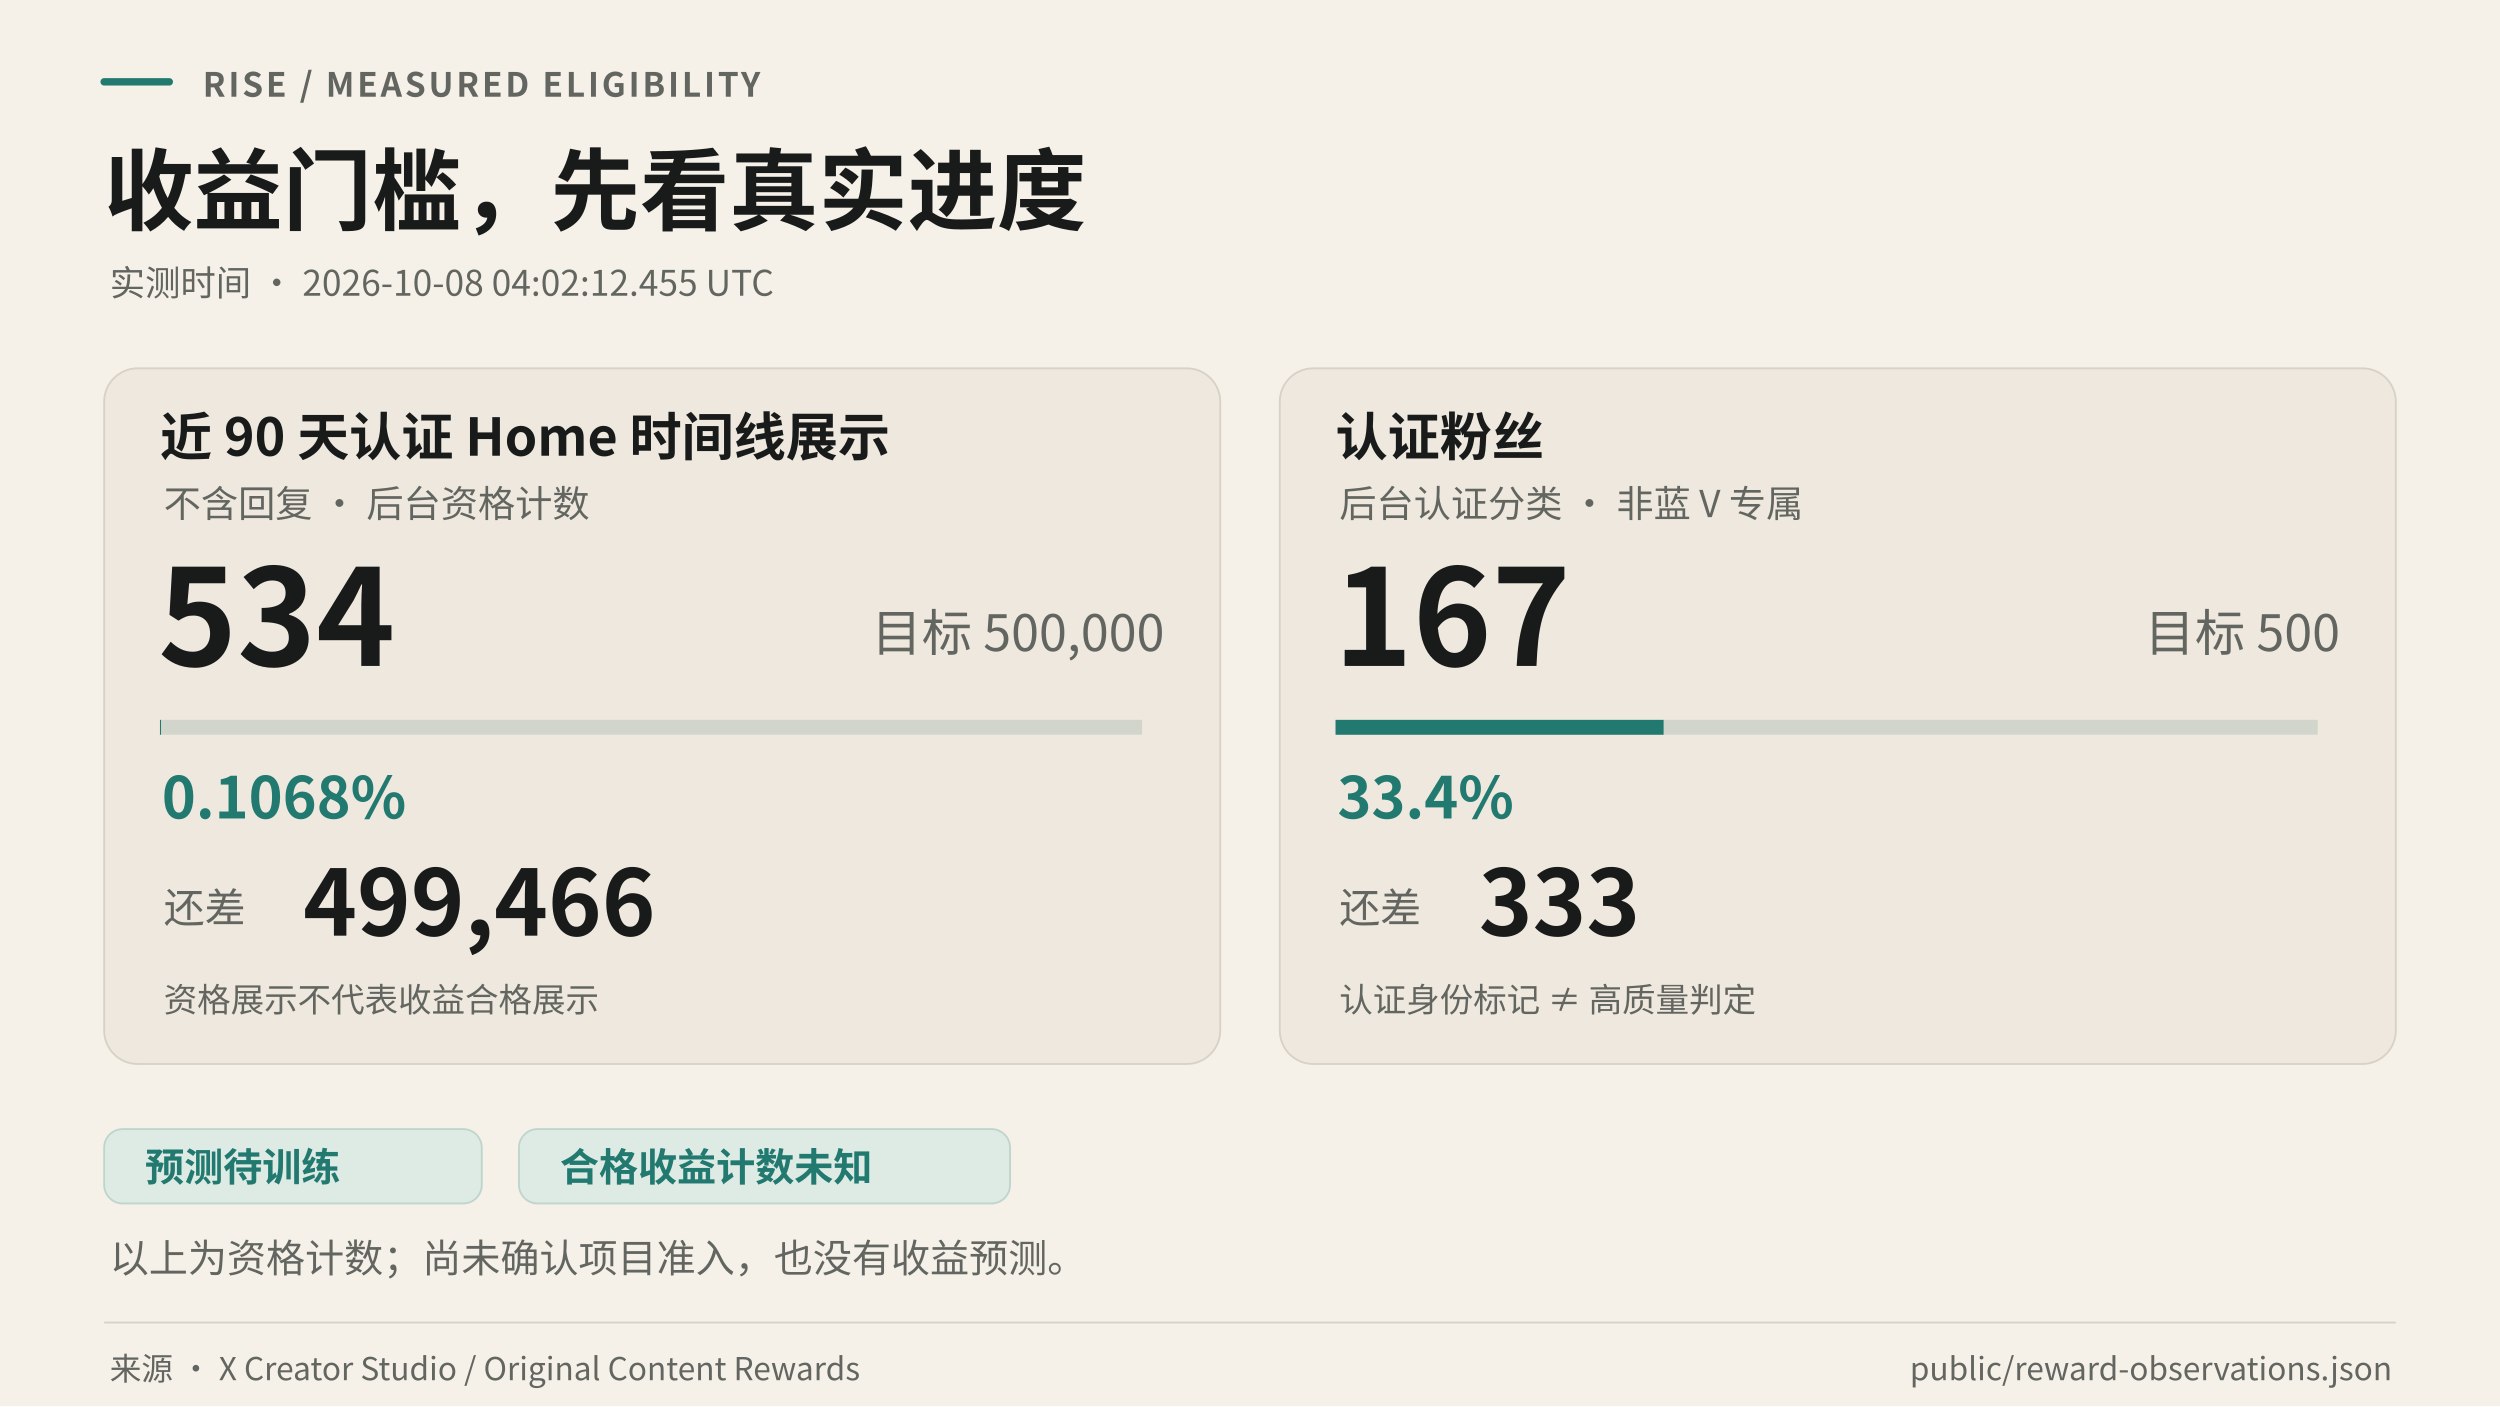
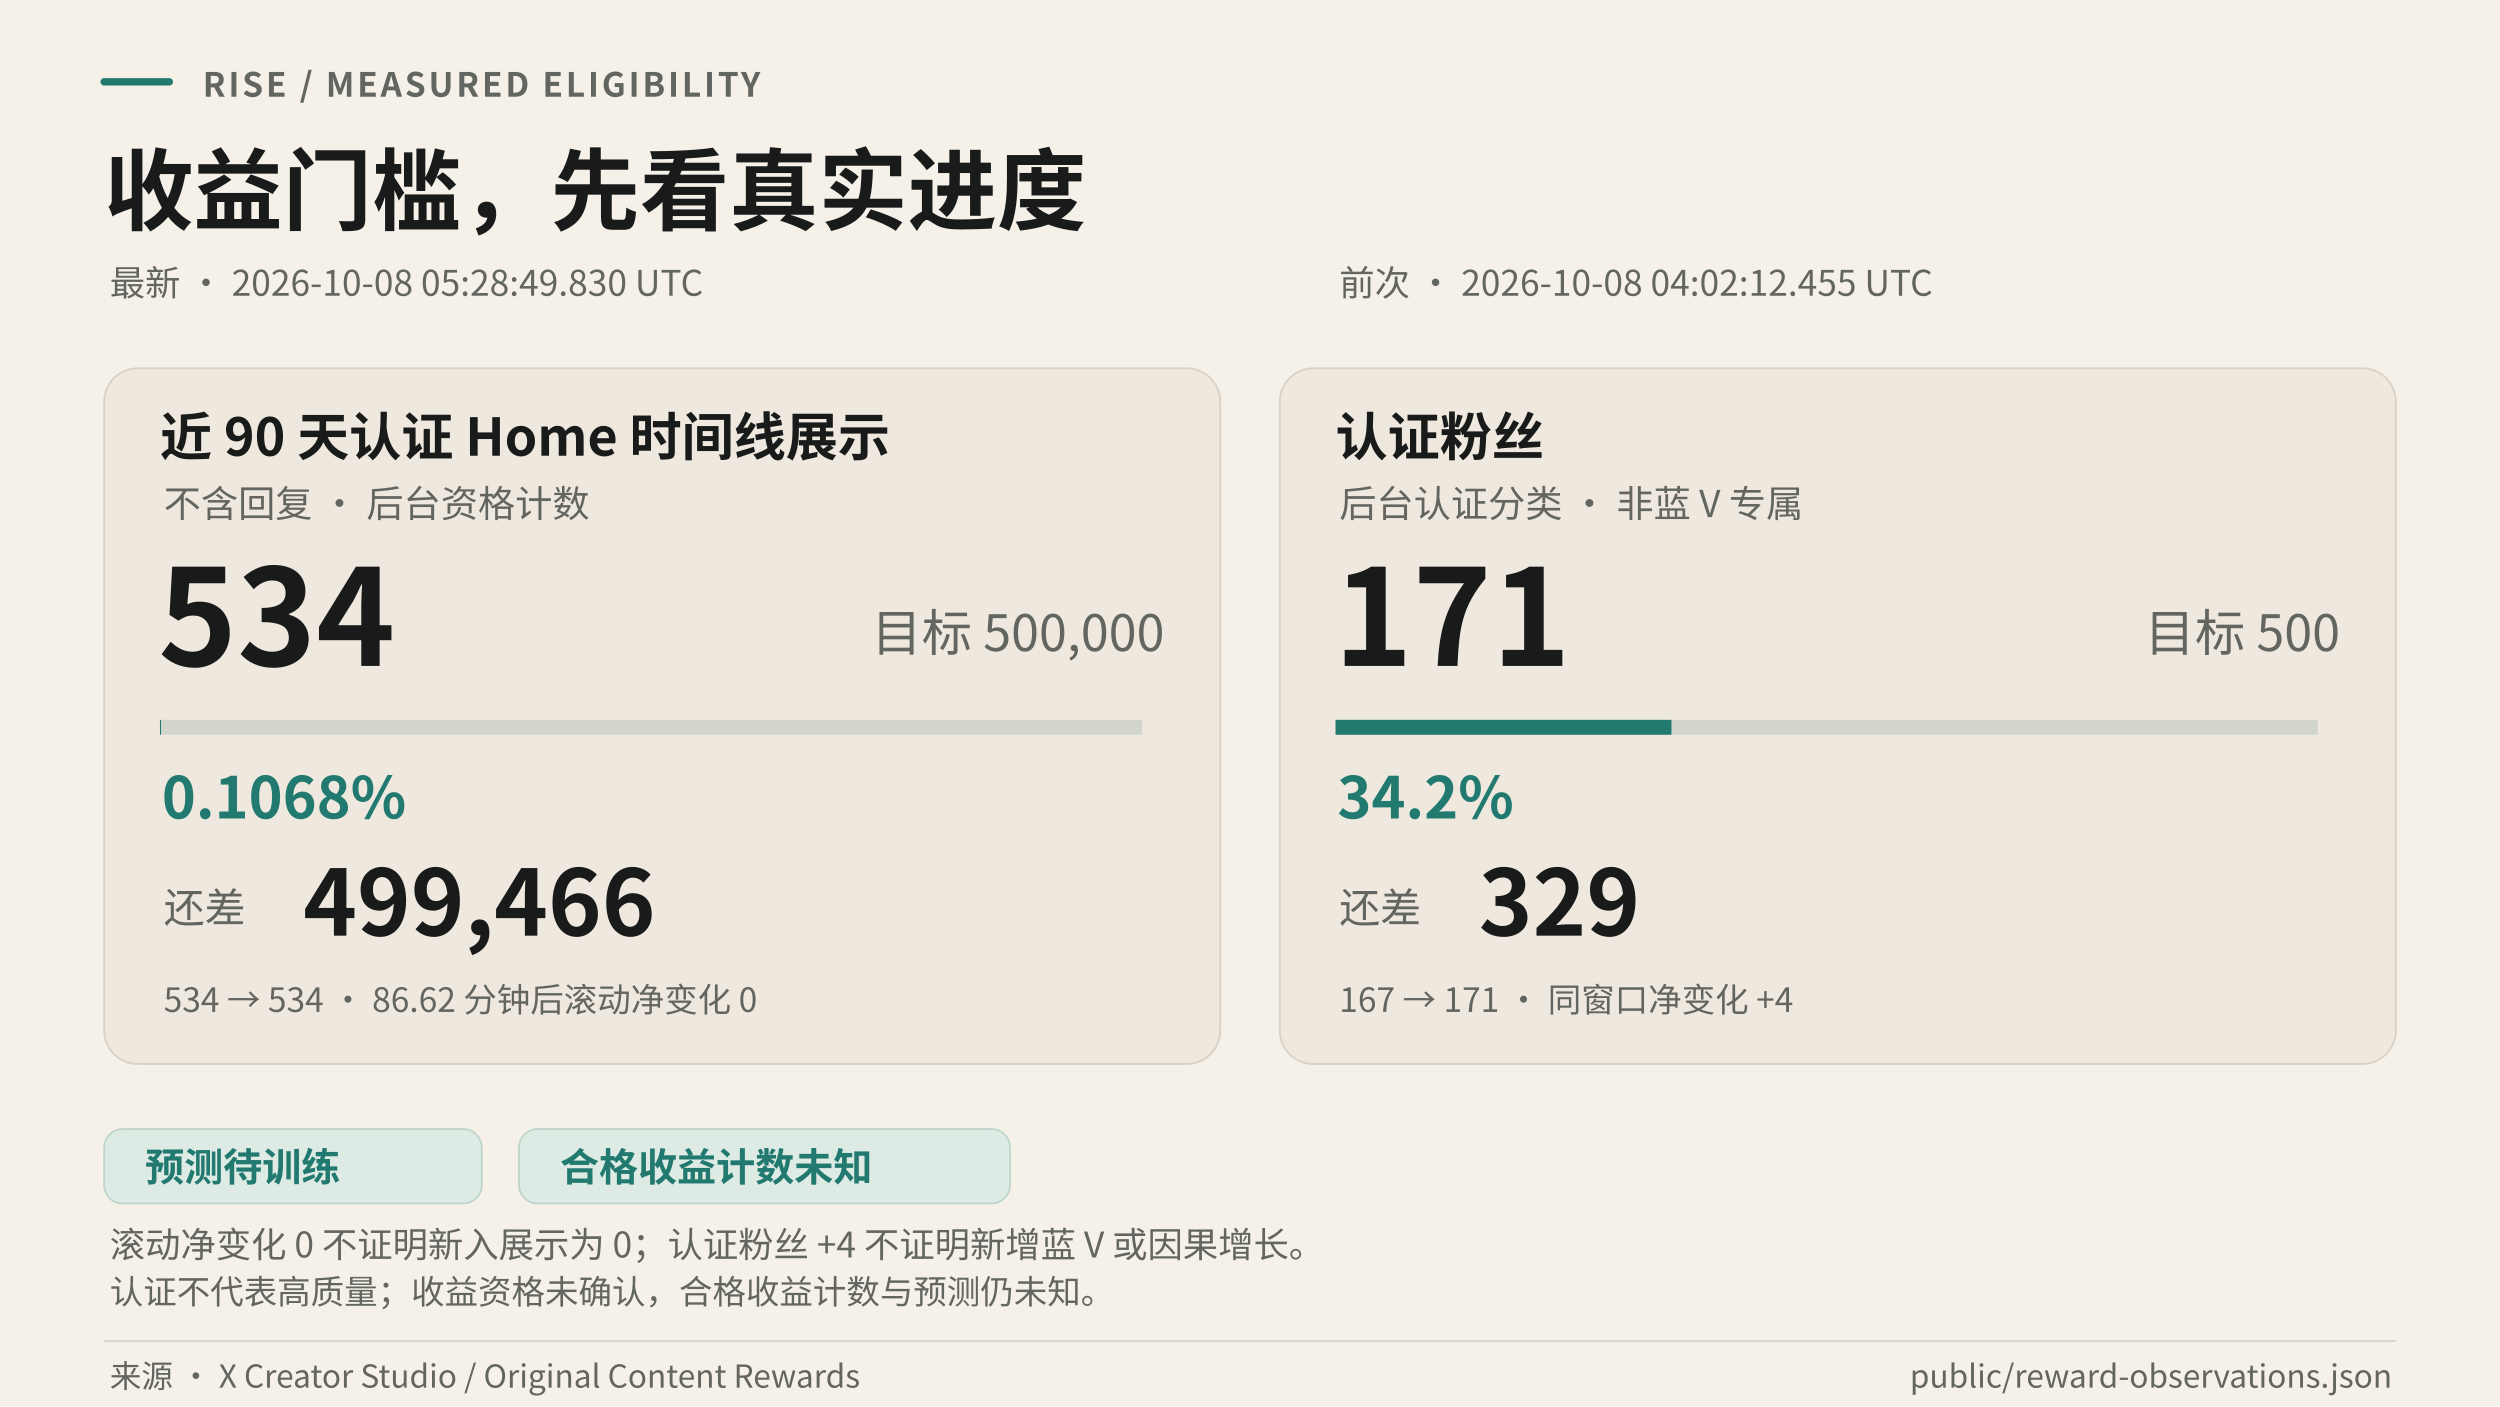
<svg xmlns="http://www.w3.org/2000/svg" width="1344" height="756" viewBox="0 0 1344 756" role="img" aria-labelledby="title desc">
  <style>
    text{font-family:'Noto Sans CJK SC','Noto Sans',sans-serif}
    .ink{fill:#191b1b}.muted{fill:#636660}.teal{fill:#21796f}
  </style>
  <rect width="1344" height="756" fill="#f5f1e9" />
  <path d="M56 44H91" stroke="#21796f" stroke-width="4" stroke-linecap="round" />
  <text class="muted" x="109" y="52" font-size="18" font-weight="600" letter-spacing="1.5">RISE / MEASURED ELIGIBILITY</text>
  <text class="ink" x="56" y="120" font-size="48" font-weight="800">收益门槛，先看真实进度</text>
-   <text class="muted" x="59" y="159" font-size="19">实测时间 · 2026-10-08 04:02:12.455 UTC</text>
+   <text class="muted" x="59" y="159" font-size="19">最新 · 2026-10-08 05:28:49.830 UTC</text>
+   <text class="muted" x="720" y="159" font-size="19">前次 · 2026-10-08 04:02:12.455 UTC</text>
  <rect x="56" y="198" width="600" height="374" rx="18" fill="#eee8de" stroke="#d8d1c6" />
  <rect x="688" y="198" width="600" height="374" rx="18" fill="#eee8de" stroke="#d8d1c6" />
  <g class="ink" font-size="28" font-weight="700">
    <text x="86" y="245">近 90 天认证 Home 时间线展示</text>
    <text x="718" y="245">认证粉丝</text>
  </g>
  <g class="muted" font-size="20">
    <text x="88" y="278">不含回复 · 后台资格计数</text>
    <text x="720" y="278">后台认证分类 · 非蓝 V 专属</text>
  </g>
  <g class="ink" font-size="72" font-weight="800">
    <text x="85" y="358">534</text>
-     <text x="717" y="358">167</text>
+     <text x="717" y="358">171</text>
  </g>
  <g class="muted" font-size="27" text-anchor="end">
    <text x="626" y="350">目标 500,000</text>
    <text x="1258" y="350">目标 500</text>
  </g>
  <rect x="86" y="387" width="528" height="8" fill="#d1d5cb" />
  <rect id="impression-progress" x="86" y="387" width="0.564" height="8" fill="#21796f" />
  <rect x="718" y="387" width="528" height="8" fill="#d1d5cb" />
-   <rect id="follower-progress" x="718" y="387" width="176.352" height="8" fill="#21796f" />
+   <rect id="follower-progress" x="718" y="387" width="180.576" height="8" fill="#21796f" />
  <g class="teal" font-size="31" font-weight="700">
    <text x="87" y="440">0.1068%</text>
-     <text x="719" y="440">33.4%</text>
+     <text x="719" y="440">34.2%</text>
  </g>
  <g class="muted" font-size="22">
    <text x="88" y="496">还差</text>
    <text x="720" y="496">还差</text>
  </g>
  <g class="ink" font-size="49" font-weight="800">
    <text x="163" y="503">499,466</text>
-     <text x="795" y="503">333</text>
+     <text x="795" y="503">329</text>
  </g>
  <g class="muted" font-size="18">
-     <text x="88" y="544">资格展示不代表收益合格展示</text>
-     <text x="720" y="544">认证身份标记 ≠ 高质量判定</text>
+     <text x="88" y="544">534 → 534 · 86.62 分钟后滚动净变化 0</text>
+     <text x="720" y="544">167 → 171 · 同窗口净变化 +4</text>
  </g>
  <rect x="56" y="607" width="203" height="40" rx="10" fill="#deebe5" stroke="#bfd5cb" />
  <rect x="279" y="607" width="264" height="40" rx="10" fill="#deebe5" stroke="#bfd5cb" />
  <g class="teal" font-size="21" font-weight="600">
    <text x="78" y="635">预测待训练</text>
    <text x="301" y="635">合格收益计数未知</text>
  </g>
-   <text class="muted" x="59" y="684" font-size="21">以上为资格计数；尚未确认项目准入，也没有收益预测。</text>
-   <path d="M56 711H1288" stroke="#d8d1c6" />
-   <text class="muted" x="59" y="742" font-size="17">来源 · X Creator Studio / Original Content Rewards</text>
-   <text class="muted" x="1286" y="742" font-size="17" text-anchor="end">public/reward-observations.json</text>
+   <text class="muted" x="59" y="676" font-size="19">滚动净变化 0 不证明新入展示为 0；认证粉丝 +4 不证明新增蓝 V 或因果增长。</text>
+   <text class="muted" x="59" y="701" font-size="18">认证不代表高质量；收益资格未确认，合格收益计数与预测仍未知。</text>
+   <path d="M56 721H1288" stroke="#d8d1c6" />
+   <text class="muted" x="59" y="746" font-size="17">来源 · X Creator Studio / Original Content Rewards</text>
+   <text class="muted" x="1286" y="746" font-size="17" text-anchor="end">public/reward-observations.json</text>
</svg>
